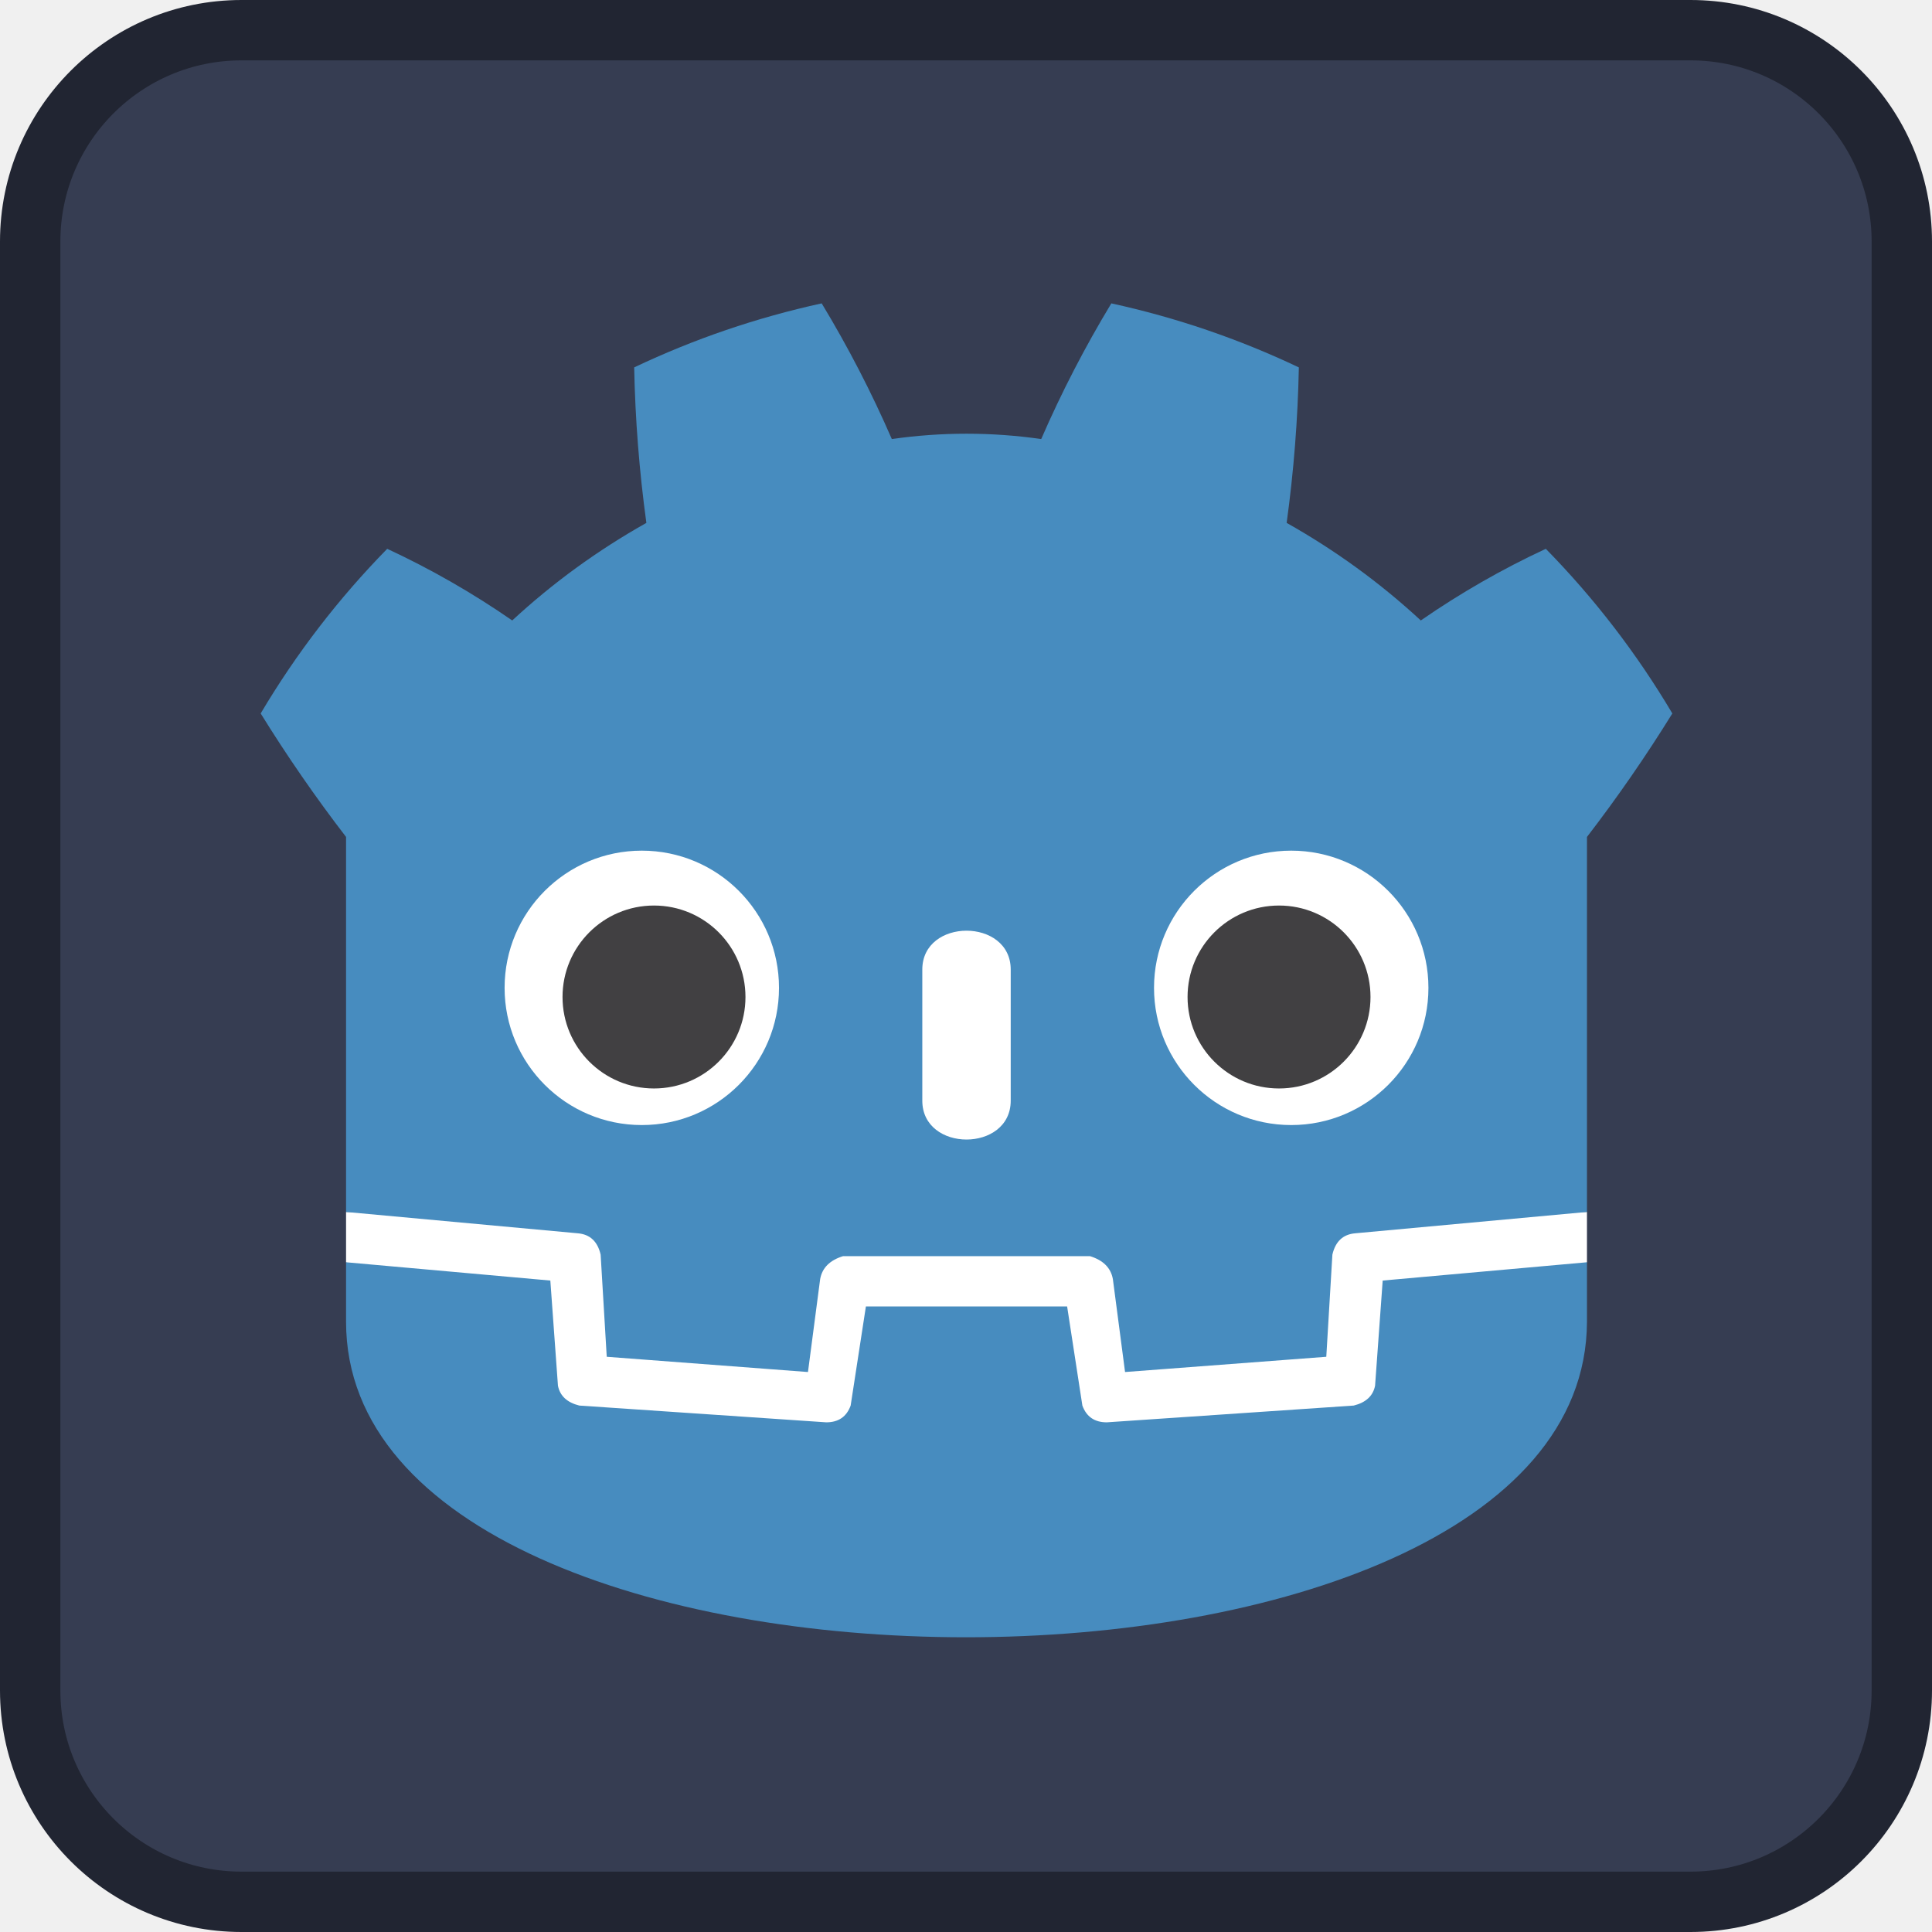
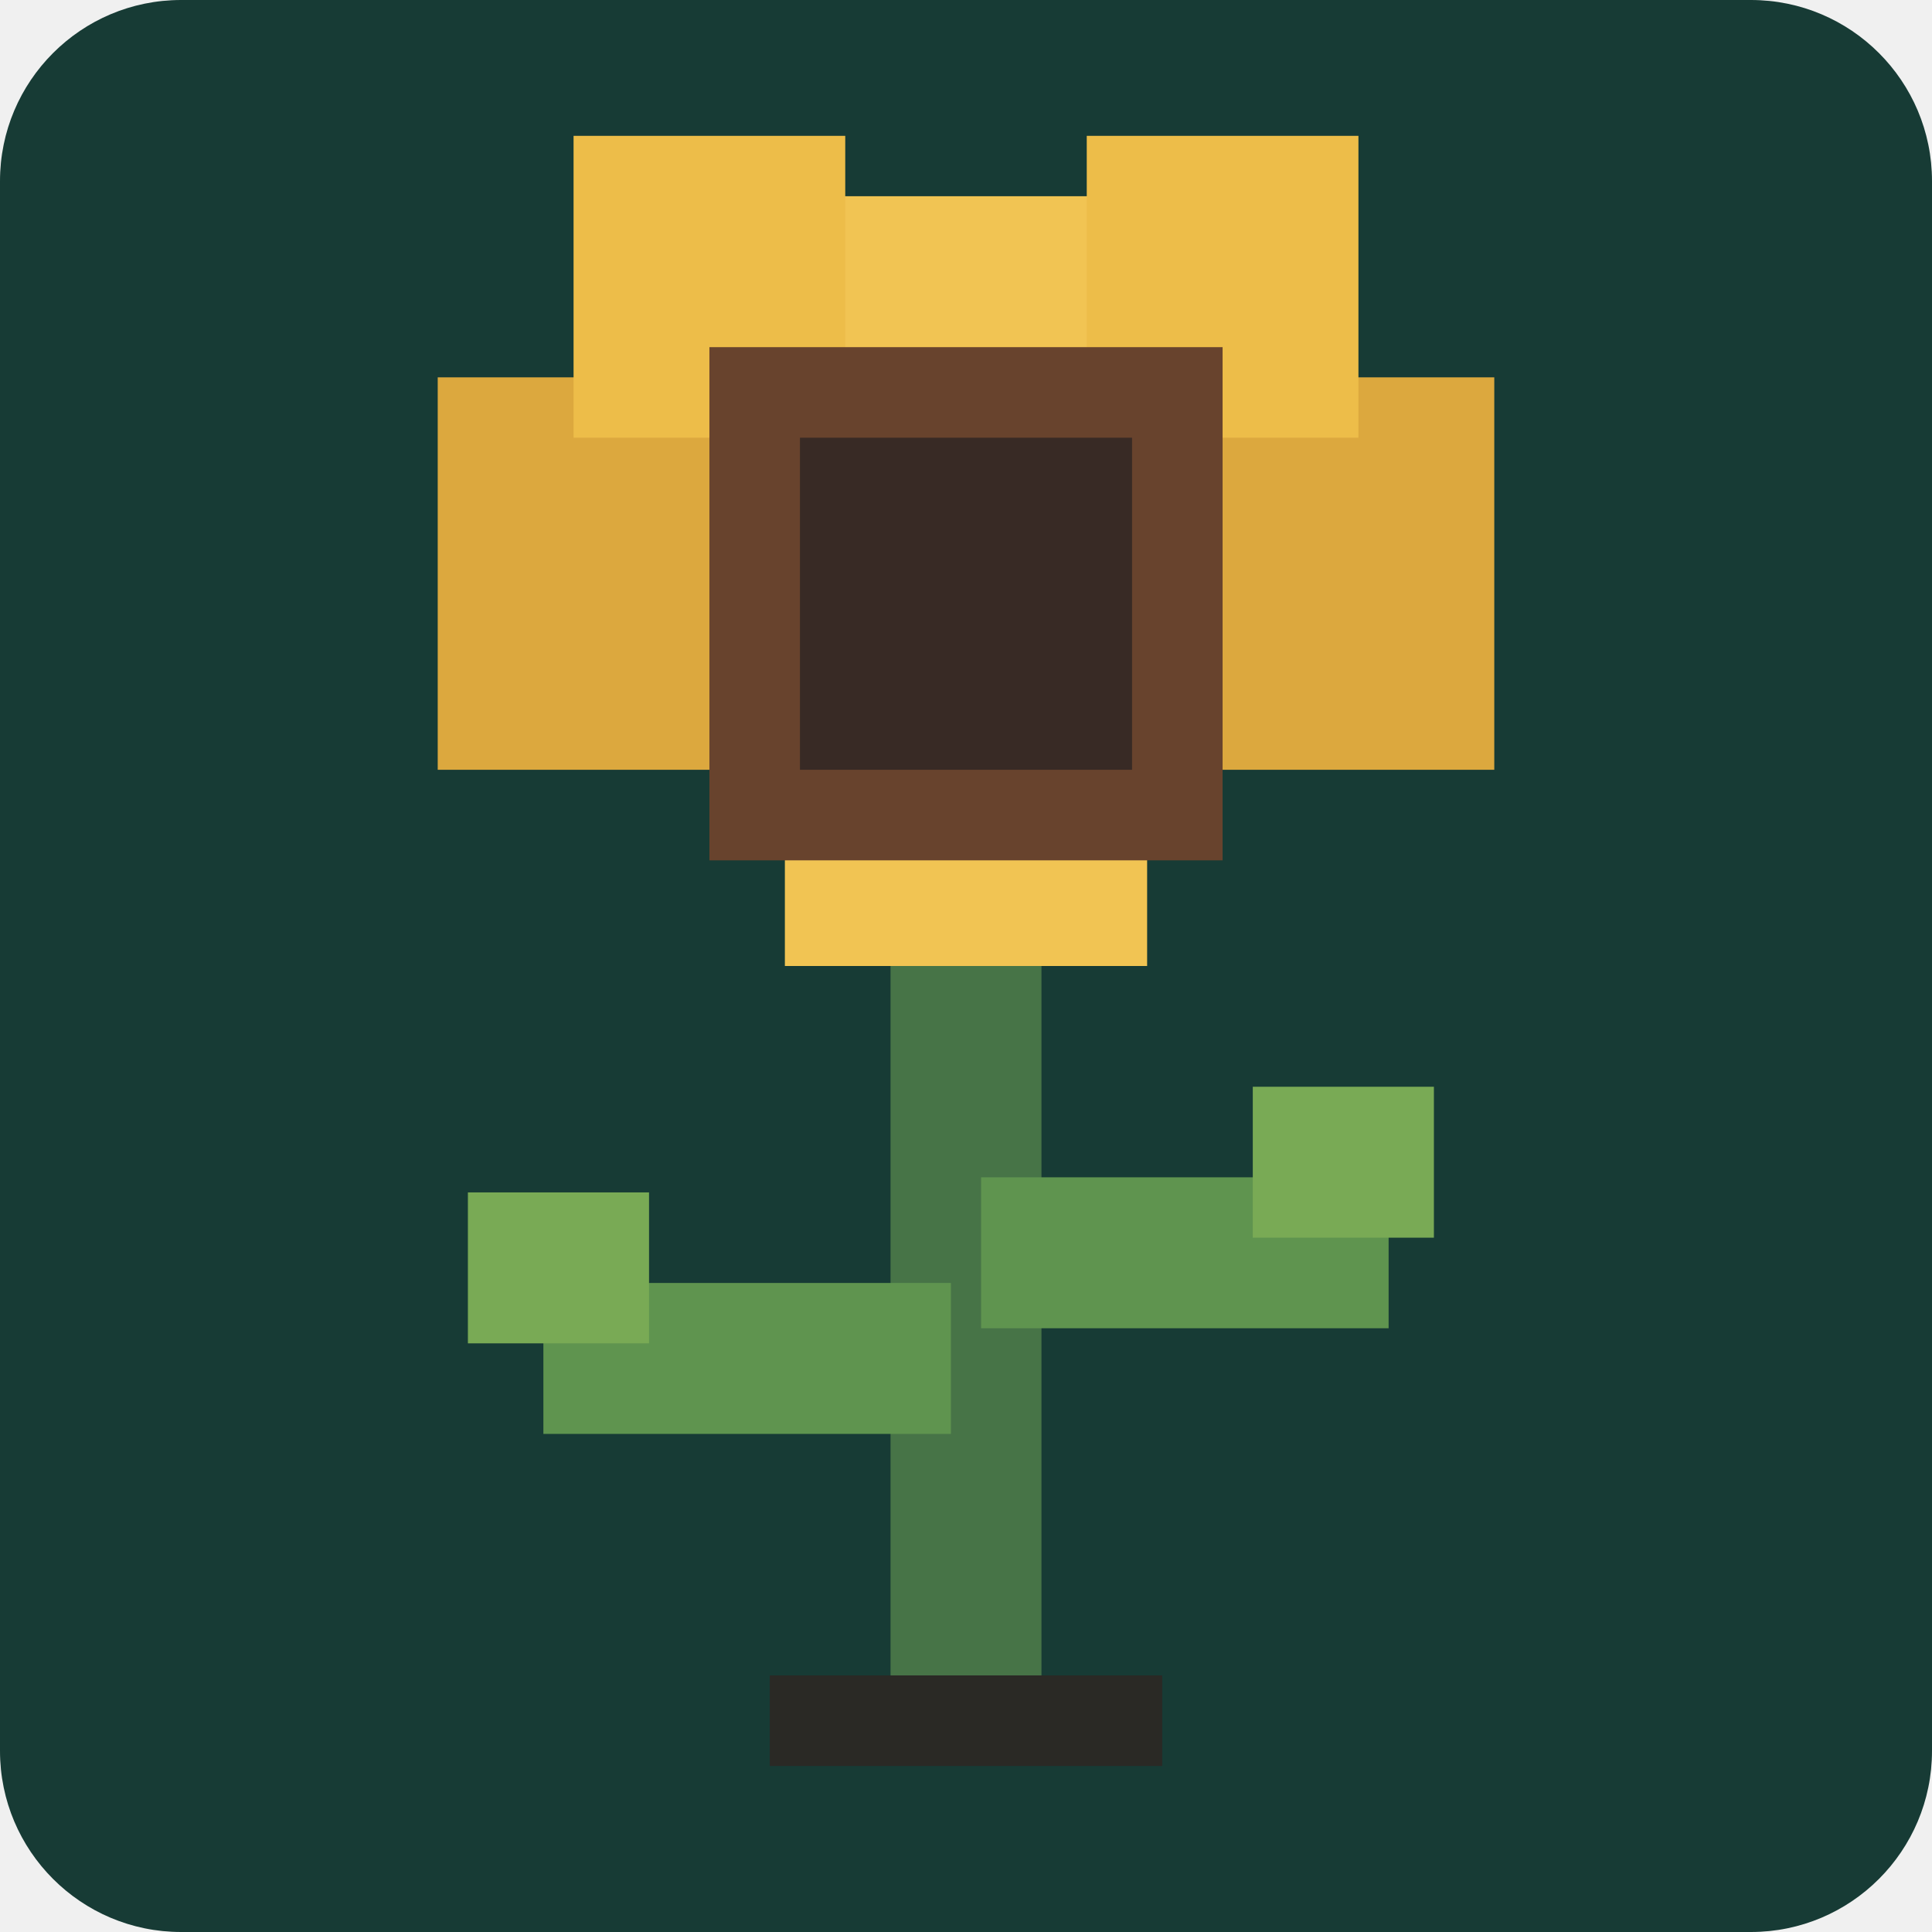
- <svg xmlns="http://www.w3.org/2000/svg" width="128" height="128">
-   <rect width="124" height="124" x="2" y="2" fill="#363d52" stroke="#212532" stroke-width="4" rx="14" />
-   <g fill="#fff" transform="translate(12.322 12.322)scale(.101)">
-     <path d="M105 673v33q407 354 814 0v-33z" />
-     <path fill="#478cbf" d="m105 673 152 14q12 1 15 14l4 67 132 10 8-61q2-11 15-15h162q13 4 15 15l8 61 132-10 4-67q3-13 15-14l152-14V427q30-39 56-81-35-59-83-108-43 20-82 47-40-37-88-64 7-51 8-102-59-28-123-42-26 43-46 89-49-7-98 0-20-46-46-89-64 14-123 42 1 51 8 102-48 27-88 64-39-27-82-47-48 49-83 108 26 42 56 81zm0 33v39c0 276 813 276 814 0v-39l-134 12-5 69q-2 10-14 13l-162 11q-12 0-16-11l-10-65H446l-10 65q-4 11-16 11l-162-11q-12-3-14-13l-5-69z" />
-     <path d="M483 600c0 34 58 34 58 0v-86c0-34-58-34-58 0z" />
-     <circle cx="725" cy="526" r="90" />
-     <circle cx="299" cy="526" r="90" />
-   </g>
-   <g fill="#414042" transform="translate(12.322 12.322)scale(.101)">
-     <circle cx="307" cy="532" r="60" />
-     <circle cx="717" cy="532" r="60" />
-   </g>
+ <svg xmlns="http://www.w3.org/2000/svg" width="128" height="128" viewBox="0 0 128 128">
+   <rect width="128" height="128" rx="12" fill="#173b35" />
+   <rect x="59" y="55" width="10" height="58" fill="#477447" />
+   <rect x="65" y="78" width="27" height="10" fill="#5f944f" />
+   <rect x="83" y="72" width="12" height="10" fill="#79aa55" />
+   <rect x="36" y="85" width="27" height="10" fill="#5f944f" />
+   <rect x="31" y="79" width="12" height="10" fill="#79aa55" />
+   <rect x="52" y="13" width="24" height="33" fill="#f1c453" />
+   <rect x="52" y="48" width="24" height="16" fill="#f1c453" />
+   <rect x="29" y="25" width="23" height="26" fill="#dca83e" />
+   <rect x="76" y="25" width="23" height="26" fill="#dca83e" />
+   <rect x="38" y="9" width="18" height="20" fill="#edbd49" />
+   <rect x="72" y="9" width="18" height="20" fill="#edbd49" />
+   <rect x="47" y="23" width="34" height="34" fill="#68432d" />
+   <rect x="53" y="29" width="22" height="22" fill="#382a25" />
+   <rect x="51" y="111" width="26" height="6" fill="#2a2925" />
</svg>
